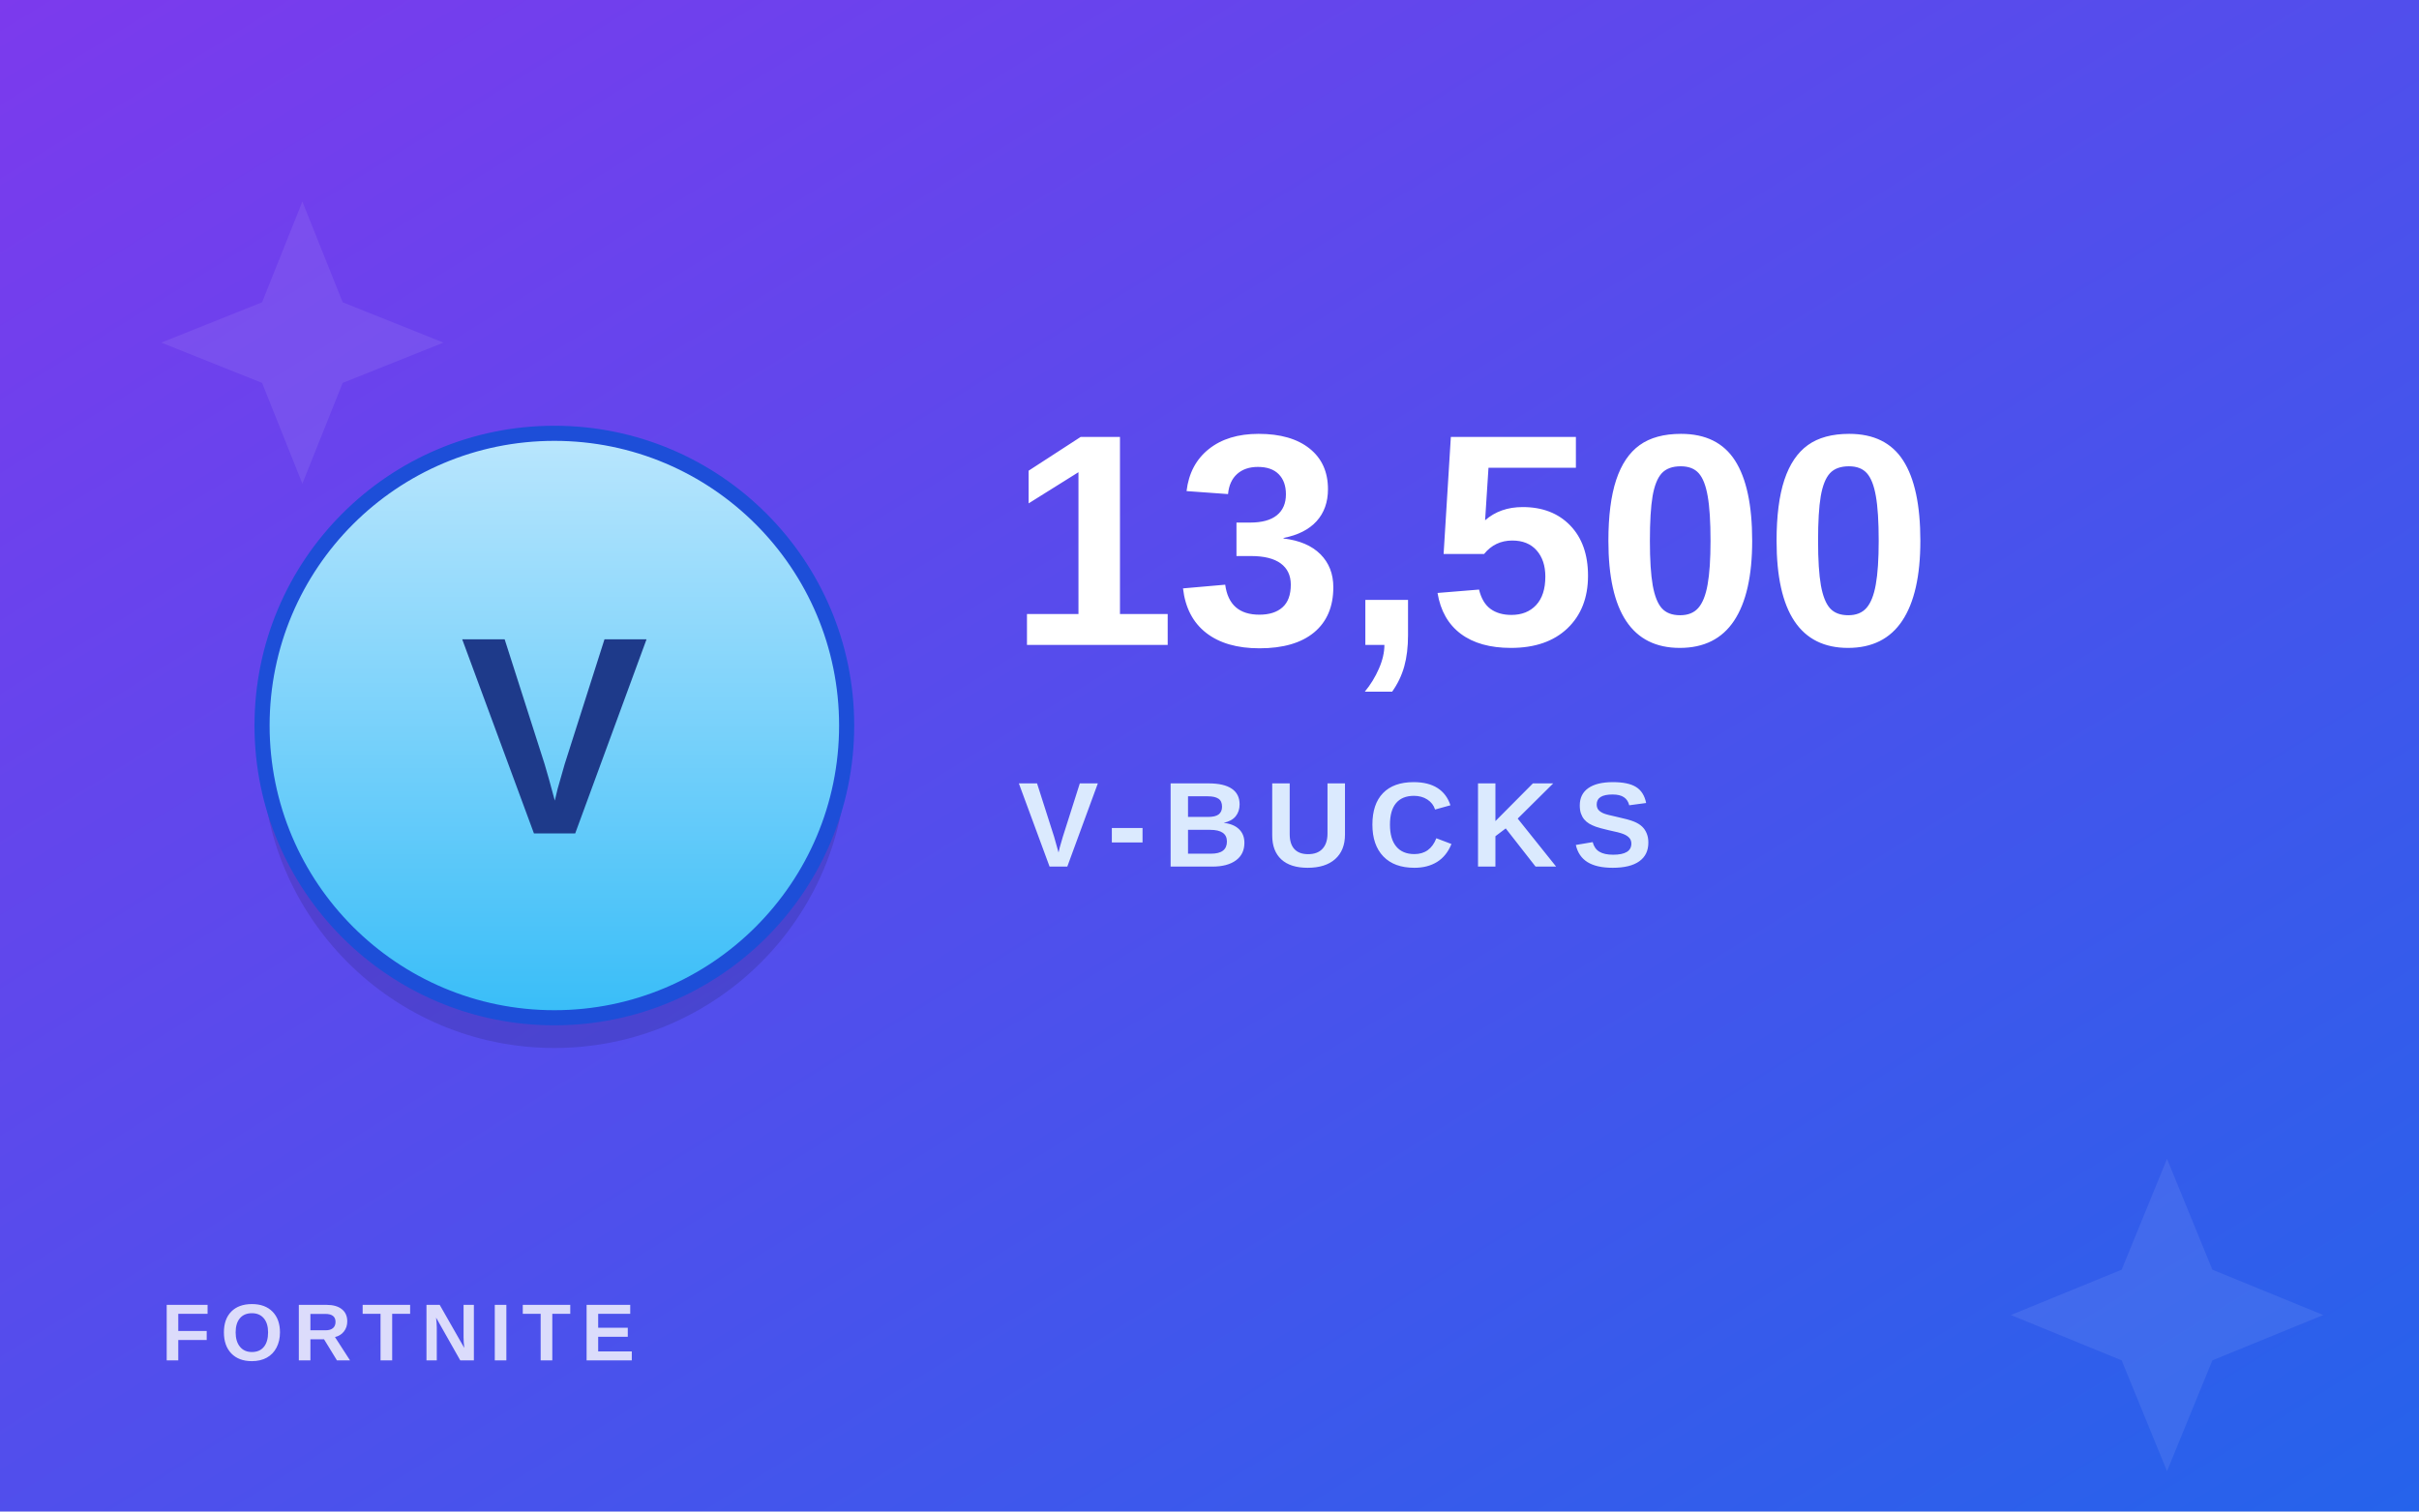
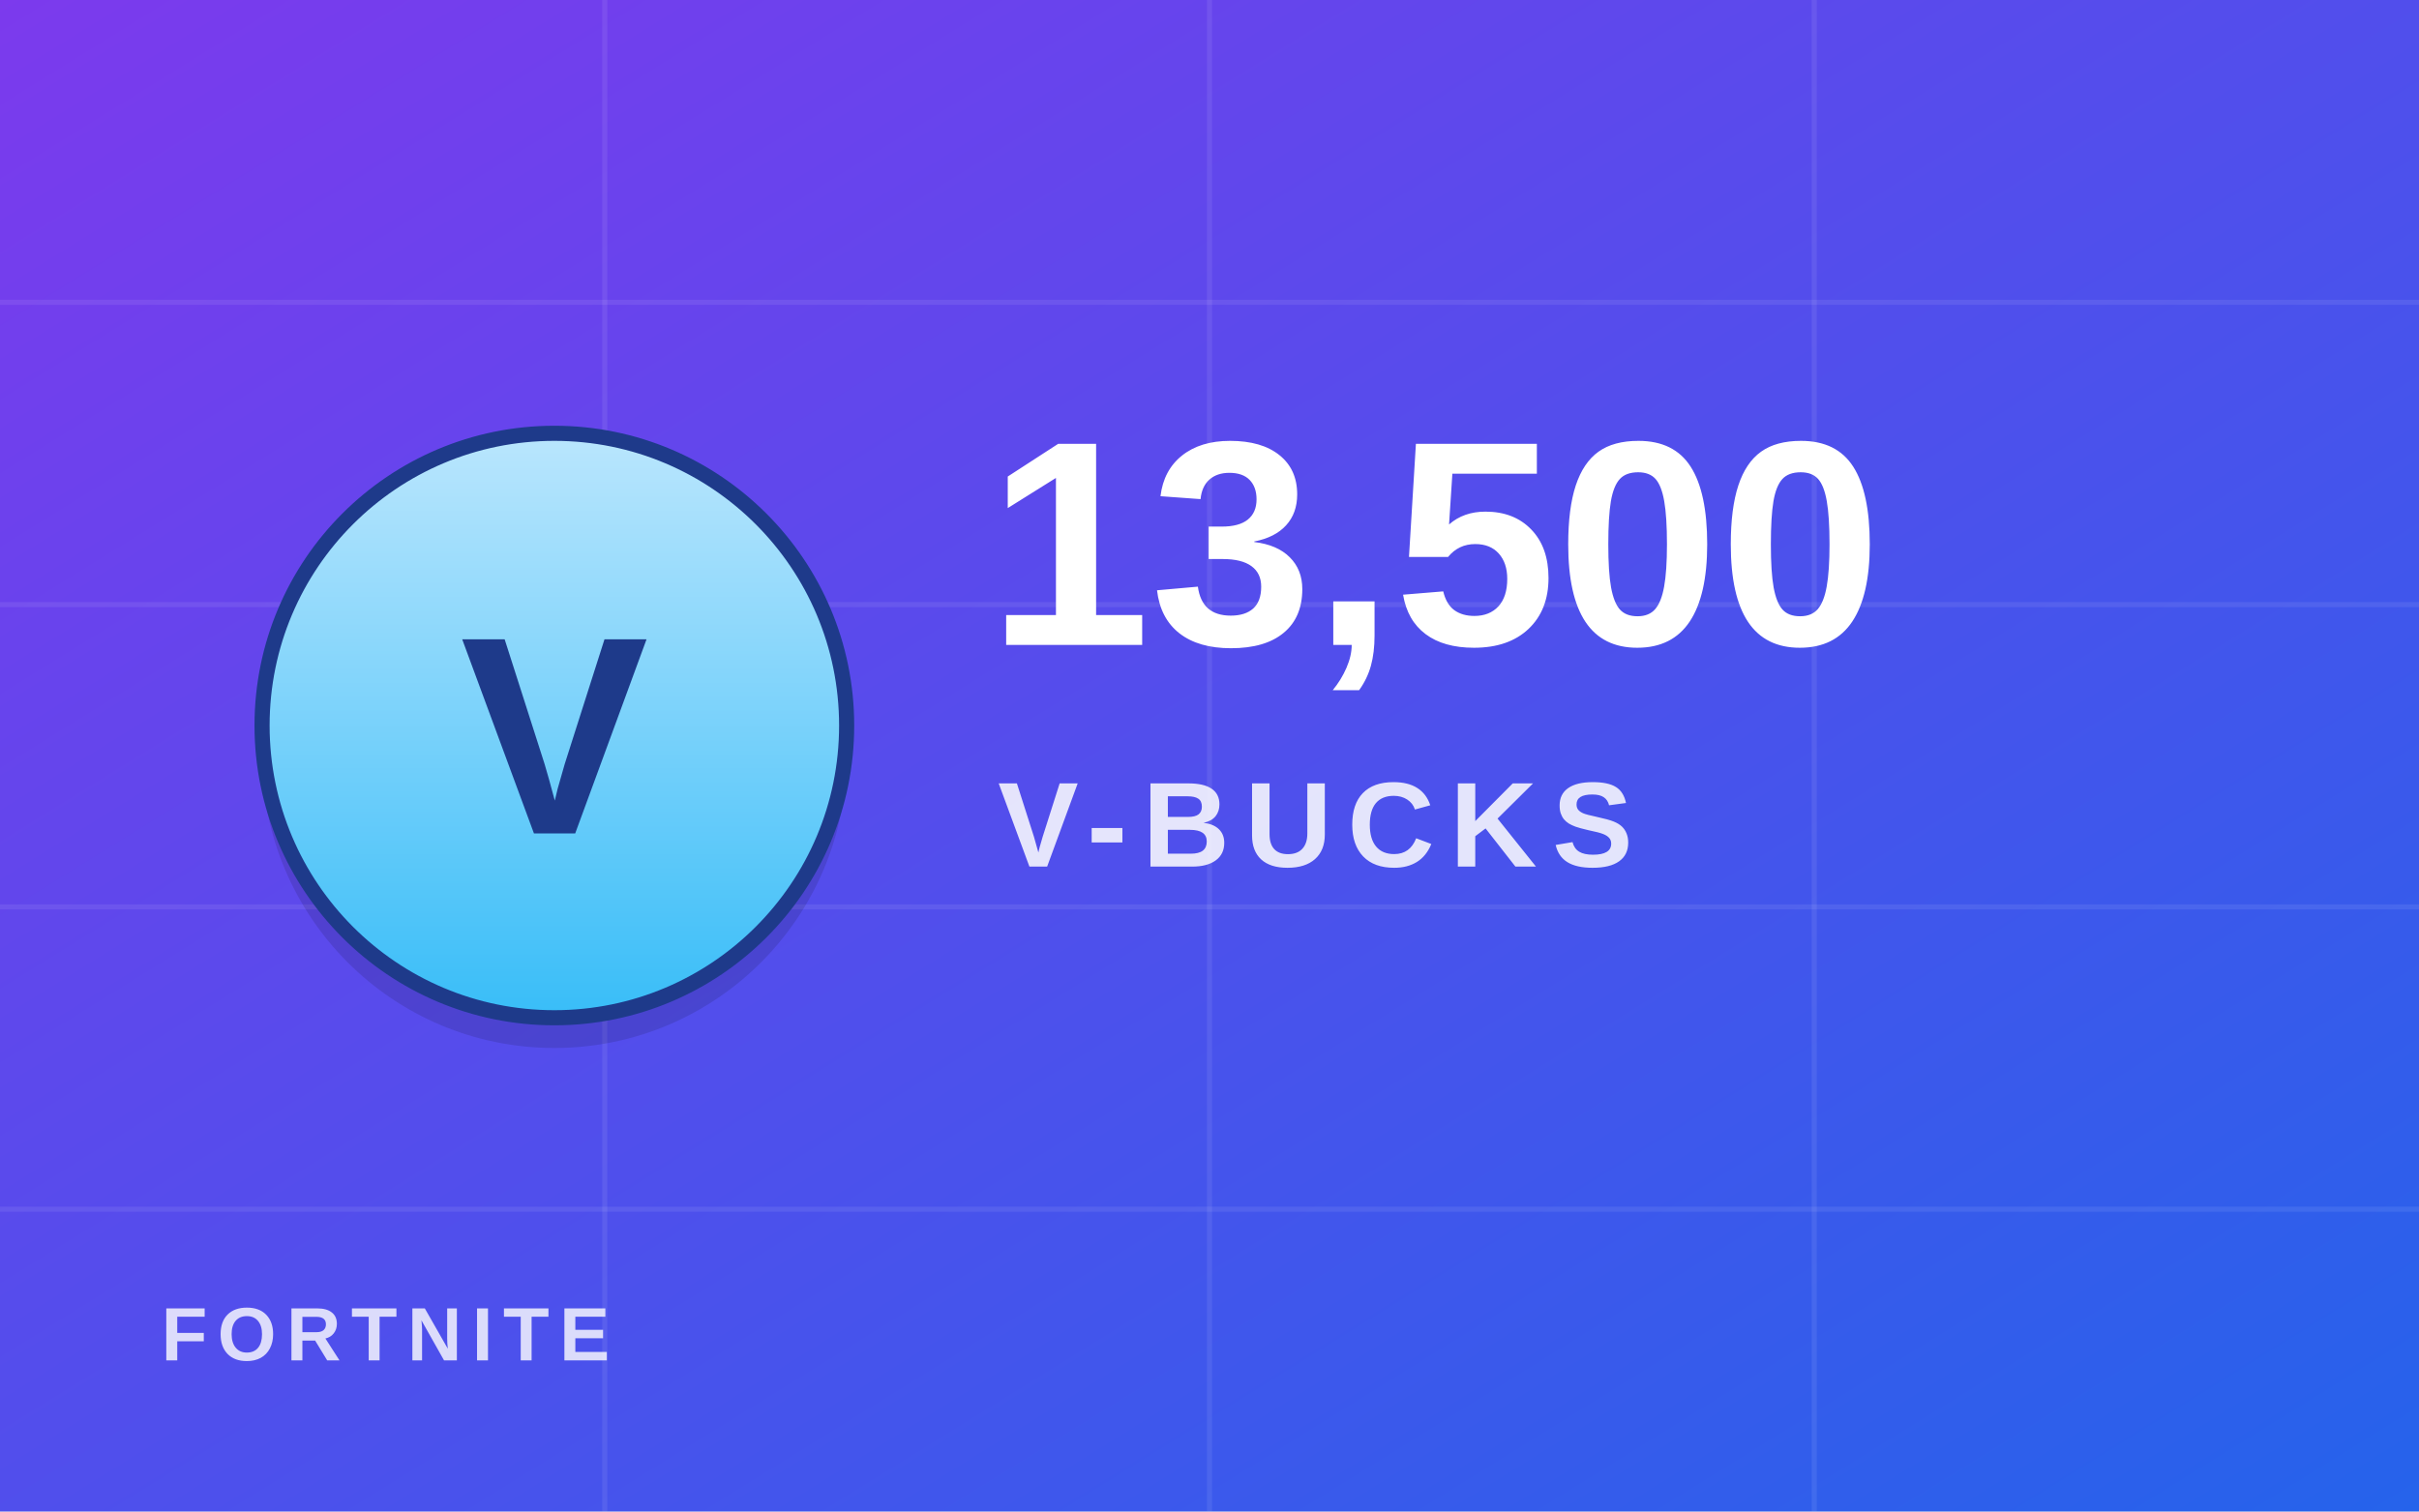
<svg xmlns="http://www.w3.org/2000/svg" viewBox="0 0 480 300" width="480" height="300">
  <defs>
    <linearGradient id="bg" x1="0" y1="0" x2="1" y2="1">
      <stop offset="0" stop-color="#7c3aed" />
      <stop offset="1" stop-color="#2563eb" />
    </linearGradient>
    <linearGradient id="c" x1="0" y1="0" x2="0" y2="1">
      <stop offset="0" stop-color="#bae6fd" />
      <stop offset="1" stop-color="#38bdf8" />
    </linearGradient>
  </defs>
  <rect width="480" height="300" fill="url(#bg)" />
-   <g fill="#fff" fill-opacity="0.08">
-     <path d="M60 40 l8 20 20 8 -20 8 -8 20 -8 -20 -20 -8 20 -8 z" />
-     <path d="M430 230 l9 22 22 9 -22 9 -9 22 -9 -22 -22 -9 22 -9 z" />
+   <g stroke="#fff" stroke-opacity="0.08">
+     <path d="M0 60H480M0 120H480M0 180H480M0 240H480" />
+     <path d="M120 0V300M240 0V300M360 0V300" />
  </g>
  <circle cx="110" cy="150" r="58" fill="#000" fill-opacity="0.12" />
-   <circle cx="110" cy="144" r="58" fill="url(#c)" stroke="#1d4ed8" stroke-width="3" />
+   <circle cx="110" cy="144" r="58" fill="url(#c)" stroke="#1e3a8a" stroke-width="3" />
  <text x="110" y="146" font-family="Arial" font-size="56" font-weight="900" fill="#1e3a8a" text-anchor="middle" dominant-baseline="central">V</text>
-   <text x="200" y="128" font-family="Arial" font-size="60" font-weight="900" fill="#ffffff">13,500</text>
-   <text x="202" y="172" font-family="Arial" font-size="24" font-weight="700" fill="#dbeafe" letter-spacing="3">V-BUCKS</text>
-   <text x="32" y="270" font-family="Arial" font-size="16" font-weight="700" fill="#ffffff" fill-opacity="0.8" letter-spacing="2">FORTNITE</text>
+   <text x="196" y="128" font-family="Arial" font-size="58" font-weight="900" fill="#ffffff">13,500</text>
+   <text x="198" y="172" font-family="Arial" font-size="24" font-weight="700" fill="#ffffff" fill-opacity="0.85" letter-spacing="3">V-BUCKS</text>
+   <text x="32" y="270" font-family="Arial" font-size="15" font-weight="700" fill="#ffffff" fill-opacity="0.8" letter-spacing="2">FORTNITE</text>
</svg>
